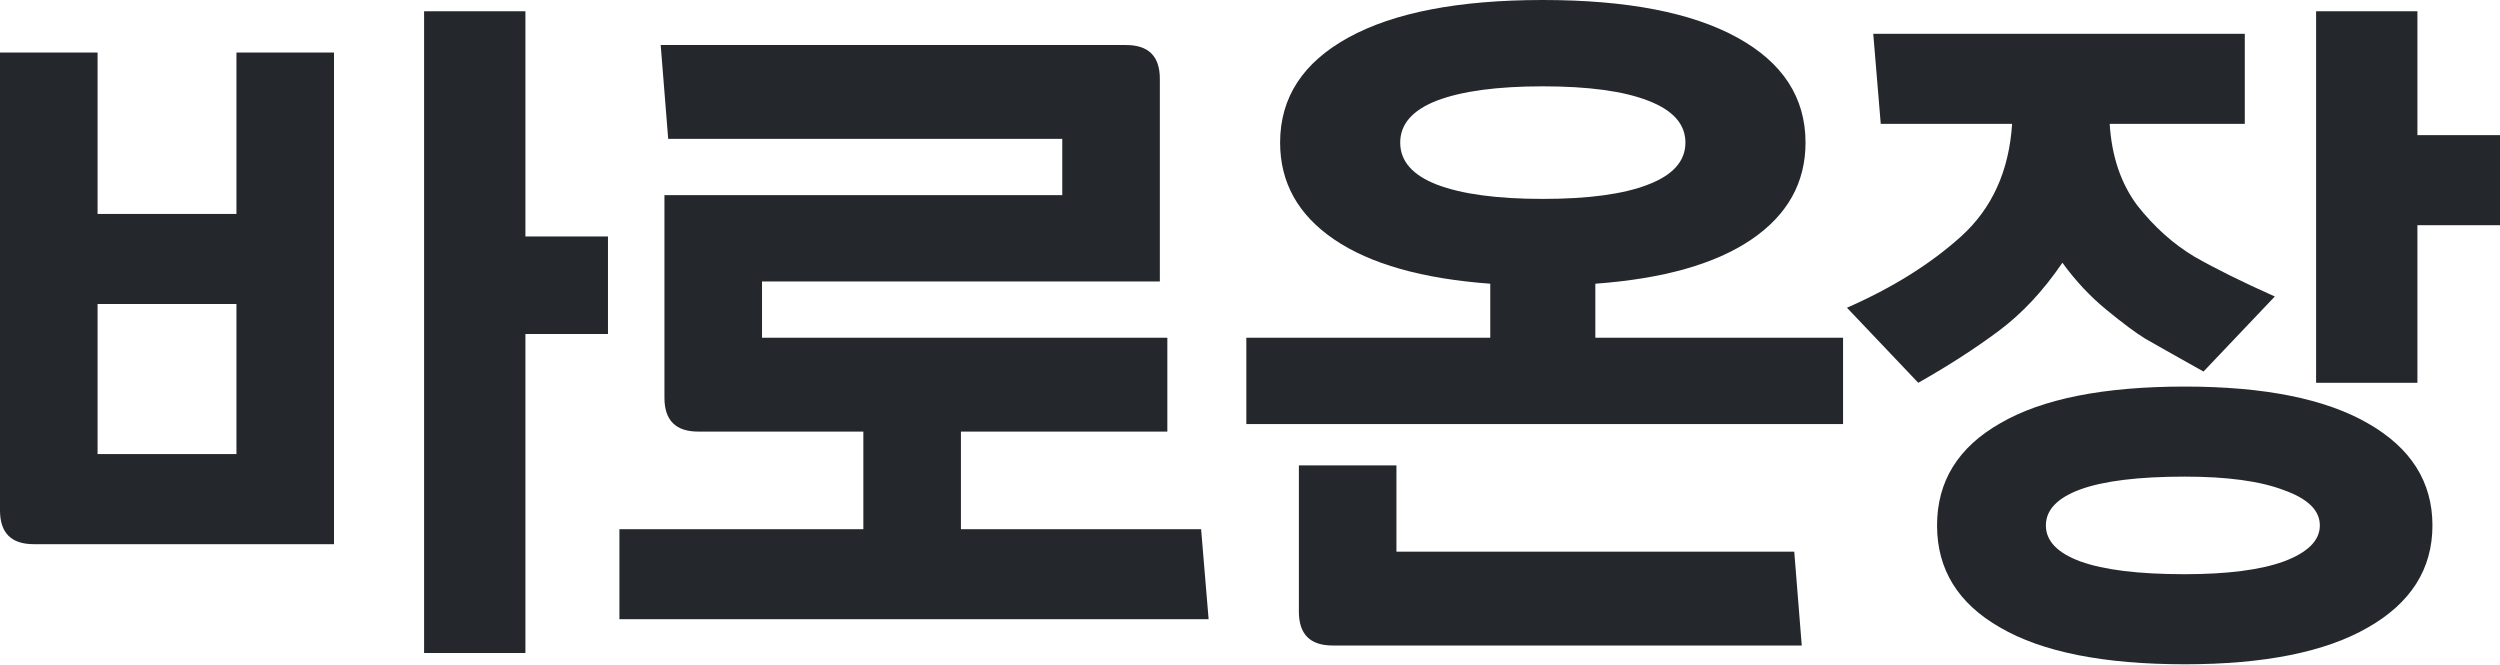
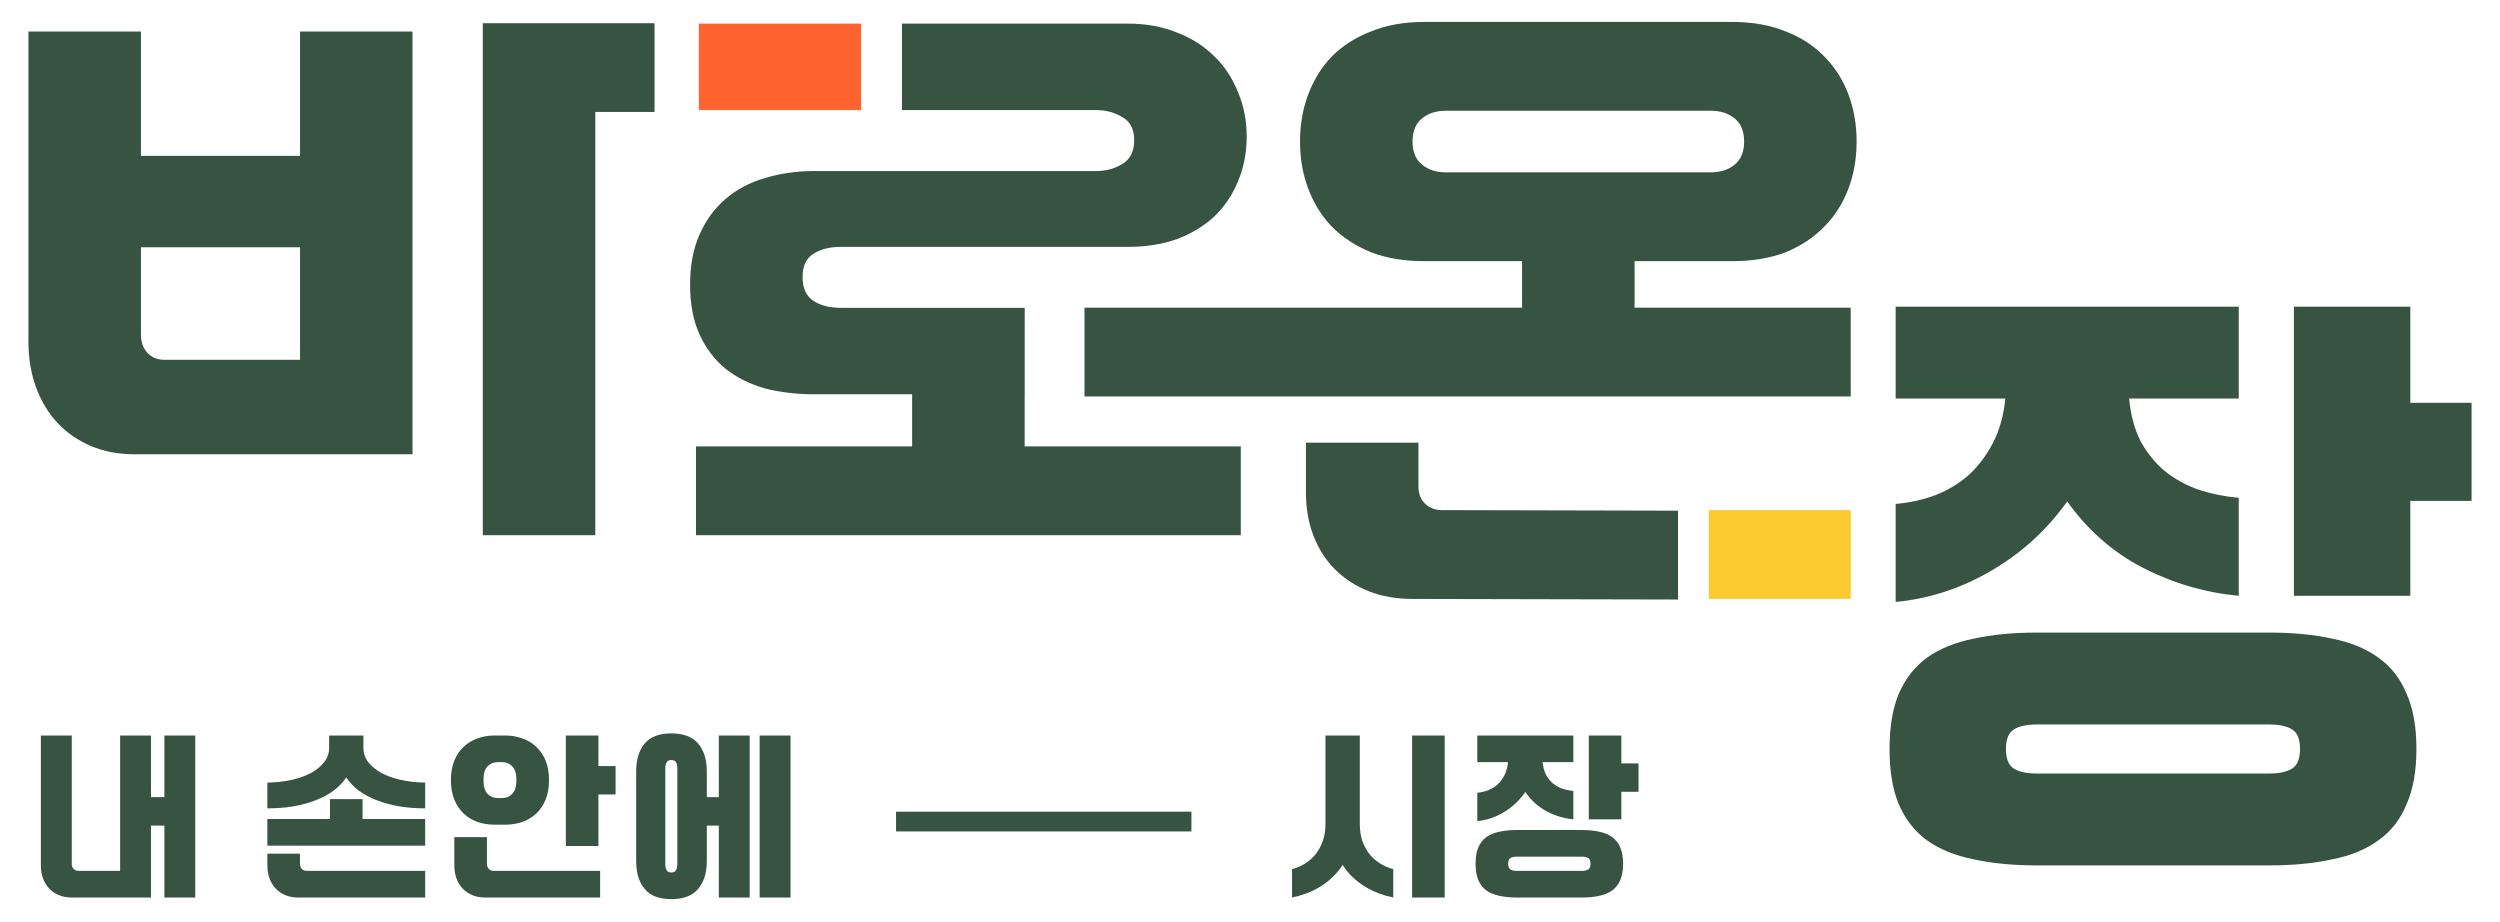
- <svg xmlns="http://www.w3.org/2000/svg" preserveAspectRatio="none" overflow="visible" style="display: block;" width="107.323" height="28.517" viewBox="0 0 107.323 28.517" fill="none">
-   <g id="ë°ë¡ì¨ì¥">
-     <path id="Vector" d="M79.289 13.211C81.244 12.352 82.877 11.332 84.187 10.15C85.519 8.947 86.249 7.336 86.378 5.317H80.739L80.417 1.45H96.367V5.317H90.567C90.653 6.713 91.05 7.884 91.759 8.829C92.49 9.753 93.306 10.483 94.208 11.02C95.11 11.536 96.26 12.105 97.656 12.728L94.595 15.95C93.328 15.241 92.49 14.768 92.082 14.532C91.695 14.296 91.147 13.888 90.438 13.308C89.729 12.728 89.096 12.051 88.537 11.278C87.721 12.481 86.808 13.458 85.798 14.21C84.789 14.962 83.639 15.703 82.35 16.433L79.289 13.211ZM103.778 0.483V5.8H107.323V9.667H103.778V16.433H99.428V0.483H103.778ZM93.789 28.517C90.309 28.517 87.667 27.99 85.863 26.938C84.058 25.907 83.156 24.446 83.156 22.556C83.156 20.665 84.058 19.204 85.863 18.173C87.667 17.121 90.309 16.595 93.789 16.595C97.205 16.595 99.826 17.121 101.652 18.173C103.499 19.226 104.423 20.687 104.423 22.556C104.423 24.424 103.499 25.885 101.652 26.938C99.826 27.99 97.205 28.517 93.789 28.517ZM93.789 24.65C95.615 24.65 97.033 24.467 98.043 24.102C99.074 23.716 99.589 23.2 99.589 22.556C99.589 21.911 99.074 21.406 98.043 21.041C97.033 20.654 95.615 20.461 93.789 20.461C91.813 20.461 90.32 20.644 89.31 21.009C88.322 21.374 87.828 21.89 87.828 22.556C87.828 23.221 88.322 23.737 89.31 24.102C90.32 24.467 91.813 24.65 93.789 24.65Z" fill="#24272C" />
-     <path id="Vector_2" d="M66.232 8.539C68.187 8.539 69.69 8.335 70.743 7.927C71.817 7.519 72.354 6.917 72.354 6.122C72.354 5.327 71.817 4.726 70.743 4.318C69.69 3.91 68.187 3.706 66.232 3.706C64.277 3.706 62.763 3.91 61.688 4.318C60.636 4.726 60.11 5.327 60.11 6.122C60.11 6.917 60.636 7.519 61.688 7.927C62.763 8.335 64.277 8.539 66.232 8.539ZM63.976 14.5V12.18C61.055 11.965 58.821 11.332 57.274 10.279C55.727 9.226 54.954 7.841 54.954 6.122C54.954 4.189 55.931 2.685 57.886 1.611C59.841 0.537 62.623 2.38419e-05 66.232 2.38419e-05C69.841 2.38419e-05 72.623 0.537 74.577 1.611C76.532 2.685 77.51 4.189 77.51 6.122C77.51 7.841 76.736 9.226 75.19 10.279C73.643 11.332 71.409 11.965 68.487 12.18V14.5H79.121V18.206H53.504V14.5H63.976ZM59.948 19.978V23.683H77.026L77.348 27.711H57.21C56.243 27.711 55.76 27.228 55.76 26.261V19.978H59.948Z" fill="#24272C" />
-     <path id="Vector_3" d="M45.602 8.378V5.961H28.685L28.363 1.933H48.341C49.308 1.933 49.791 2.417 49.791 3.383V12.083H32.713V14.5H50.113V18.528H41.252V22.717H51.563L51.885 26.583H26.591V22.717H37.063V18.528H29.974C29.008 18.528 28.524 18.044 28.524 17.078V8.378H45.602Z" fill="#24272C" />
-     <path id="Vector_4" d="M4.189 2.256V9.183H10.15V2.256H14.339V23.361H1.45C0.483 23.361 3.09944e-06 22.878 3.09944e-06 21.911V2.256H4.189ZM10.15 19.494V13.05H4.189V19.494H10.15ZM22.556 0.483V10.15H26.1V14.339H22.556V28.033H18.206V0.483H22.556Z" fill="#24272C" />
-   </g>
+ <svg xmlns="http://www.w3.org/2000/svg" width="114" height="42" viewBox="0 0 114 42" fill="none">
+   <path d="M86.163 34.154C86.163 33.148 86.302 32.31 86.582 31.64C86.88 30.951 87.308 30.401 87.867 29.992C88.444 29.582 89.152 29.293 89.99 29.125C90.828 28.939 91.788 28.846 92.868 28.846L103.484 28.846C104.565 28.846 105.524 28.939 106.362 29.125C107.2 29.293 107.898 29.582 108.457 29.992C109.035 30.401 109.463 30.951 109.742 31.64C110.04 32.31 110.189 33.148 110.189 34.154C110.189 35.16 110.04 35.998 109.742 36.669C109.463 37.358 109.035 37.907 108.457 38.317C107.898 38.727 107.2 39.016 106.362 39.183C105.524 39.369 104.565 39.462 103.484 39.462H92.868C91.788 39.462 90.828 39.369 89.99 39.183C89.152 39.016 88.444 38.727 87.867 38.317C87.308 37.907 86.88 37.358 86.582 36.669C86.302 35.998 86.163 35.16 86.163 34.154ZM104.602 13.983H109.91V18.369H112.704V22.84H109.91V27.17H104.602V13.983ZM103.484 35.272C103.931 35.272 104.276 35.197 104.518 35.048C104.76 34.899 104.881 34.601 104.881 34.154C104.881 33.707 104.76 33.409 104.518 33.26C104.276 33.111 103.931 33.037 103.484 33.037H92.868C92.421 33.037 92.076 33.111 91.834 33.26C91.592 33.409 91.471 33.707 91.471 34.154C91.471 34.601 91.592 34.899 91.834 35.048C92.076 35.197 92.421 35.272 92.868 35.272H103.484Z" fill="#375342" />
+   <path d="M97.087 18.174L102.087 18.174V13.983L86.442 13.983V18.174H91.443C91.369 18.938 91.182 19.608 90.884 20.185C90.586 20.763 90.214 21.256 89.767 21.666C89.32 22.057 88.808 22.364 88.23 22.588C87.671 22.793 87.076 22.923 86.442 22.979V27.449C87.988 27.3 89.441 26.825 90.8 26.024C92.179 25.224 93.334 24.171 94.265 22.867C95.196 24.171 96.341 25.177 97.701 25.885C99.079 26.593 100.541 27.021 102.087 27.17V22.7C101.454 22.644 100.849 22.523 100.271 22.337C99.694 22.132 99.182 21.852 98.735 21.498C98.288 21.126 97.915 20.67 97.617 20.13C97.338 19.589 97.161 18.938 97.087 18.174Z" fill="#375342" />
+   <path d="M76.518 23.287V27.338L64.411 27.311C63.673 27.311 63.007 27.195 62.413 26.96C61.819 26.727 61.306 26.393 60.874 25.961C60.46 25.547 60.136 25.043 59.902 24.449C59.668 23.855 59.551 23.189 59.551 22.451V20.185H64.681V22.181C64.681 22.505 64.78 22.766 64.978 22.964C65.176 23.162 65.437 23.261 65.761 23.261L76.518 23.287Z" fill="#375342" />
+   <path d="M84.392 23.261V27.311L77.919 27.311V23.261L84.392 23.261Z" fill="#FBC930" />
+   <path d="M84.392 18.08L49.453 18.08V14.03L69.406 14.03V11.909L64.951 11.909C64.033 11.909 63.223 11.774 62.521 11.504C61.819 11.216 61.225 10.829 60.739 10.343C60.271 9.857 59.911 9.281 59.659 8.615C59.407 7.949 59.281 7.228 59.281 6.454C59.281 5.68 59.407 4.96 59.659 4.294C59.911 3.628 60.271 3.052 60.739 2.566C61.225 2.08 61.819 1.702 62.521 1.432C63.223 1.144 64.033 1 64.951 1L78.992 1C79.91 1 80.72 1.144 81.422 1.432C82.124 1.702 82.709 2.08 83.177 2.566C83.663 3.052 84.032 3.628 84.284 4.294C84.536 4.96 84.662 5.68 84.662 6.454C84.662 7.228 84.536 7.949 84.284 8.615C84.032 9.281 83.663 9.857 83.177 10.343C82.709 10.829 82.124 11.216 81.422 11.504C80.72 11.774 79.91 11.909 78.992 11.909L74.537 11.909V14.03L84.392 14.03V18.08ZM78.02 7.859C78.452 7.859 78.812 7.742 79.1 7.508C79.388 7.273 79.532 6.922 79.532 6.454C79.532 5.986 79.388 5.635 79.1 5.401C78.812 5.167 78.452 5.05 78.02 5.05L65.923 5.05C65.491 5.05 65.131 5.167 64.843 5.401C64.555 5.635 64.411 5.986 64.411 6.454C64.411 6.922 64.555 7.273 64.843 7.508C65.131 7.742 65.491 7.859 65.923 7.859L78.02 7.859Z" fill="#375342" />
+   <path d="M56.58 24.405L31.738 24.405V20.355H41.593V17.98H37.138C36.328 17.98 35.572 17.89 34.87 17.71C34.186 17.512 33.592 17.215 33.088 16.819C32.584 16.405 32.188 15.883 31.9 15.253C31.612 14.623 31.468 13.867 31.468 12.985C31.468 12.103 31.612 11.338 31.9 10.69C32.188 10.041 32.584 9.501 33.088 9.069C33.592 8.637 34.186 8.322 34.87 8.124C35.572 7.908 36.328 7.8 37.138 7.8L49.964 7.8C50.432 7.8 50.837 7.692 51.179 7.476C51.539 7.26 51.719 6.9 51.719 6.396C51.719 5.892 51.539 5.541 51.179 5.343C50.837 5.127 50.432 5.019 49.964 5.019L41.13 5.019V1.077L51.449 1.077C52.259 1.077 52.997 1.212 53.663 1.482C54.329 1.734 54.896 2.094 55.364 2.562C55.833 3.012 56.193 3.552 56.444 4.182C56.715 4.812 56.849 5.496 56.849 6.234C56.849 6.972 56.715 7.656 56.444 8.286C56.193 8.898 55.833 9.429 55.364 9.879C54.896 10.312 54.329 10.653 53.663 10.905C52.997 11.139 52.259 11.257 51.449 11.257L38.353 11.257C37.831 11.257 37.408 11.364 37.084 11.581C36.76 11.779 36.598 12.13 36.598 12.634C36.598 13.138 36.76 13.498 37.084 13.714C37.408 13.93 37.831 14.038 38.353 14.038H46.727V17.98H46.724V20.355H56.58V24.405Z" fill="#375342" />
+   <path d="M39.267 1.077V5.019L31.867 5.019V1.077L39.267 1.077Z" fill="#FF6430" />
+   <path d="M6.157 20.716C5.419 20.716 4.753 20.592 4.158 20.343C3.564 20.094 3.051 19.739 2.619 19.28C2.205 18.839 1.881 18.303 1.647 17.671C1.413 17.039 1.296 16.33 1.296 15.545L1.296 1.438L6.427 1.438L6.427 7.108L13.681 7.108L13.681 1.438L18.811 1.438L18.811 20.716L6.157 20.716ZM13.681 11.274L6.427 11.274L6.427 15.258C6.427 15.602 6.526 15.88 6.724 16.091C6.922 16.301 7.183 16.407 7.507 16.407H13.681V11.274Z" fill="#375342" />
+   <path d="M29.847 5.105V1.059L22.016 1.059V1.063L22.016 24.405H27.146L27.146 5.105H29.847Z" fill="#375342" />
+   <path d="M67.287 39.388C67.287 39.096 67.326 38.853 67.404 38.659C67.487 38.459 67.607 38.3 67.764 38.181C67.925 38.062 68.123 37.978 68.358 37.93C68.593 37.876 68.861 37.849 69.164 37.849H72.136C72.438 37.849 72.707 37.876 72.941 37.93C73.176 37.978 73.371 38.062 73.528 38.181C73.689 38.3 73.809 38.459 73.888 38.659C73.971 38.853 74.013 39.096 74.013 39.388C74.013 39.679 73.971 39.922 73.888 40.117C73.809 40.317 73.689 40.476 73.528 40.595C73.371 40.714 73.176 40.797 72.941 40.846C72.707 40.9 72.438 40.927 72.136 40.927H69.164C68.861 40.927 68.593 40.9 68.358 40.846C68.123 40.797 67.925 40.714 67.764 40.595C67.607 40.476 67.487 40.317 67.404 40.117C67.326 39.922 67.287 39.679 67.287 39.388ZM71.745 34.754H70.345C70.365 34.976 70.415 35.165 70.493 35.321C70.577 35.478 70.681 35.61 70.806 35.718C70.931 35.821 71.075 35.902 71.236 35.961C71.398 36.015 71.567 36.05 71.745 36.067V37.363C71.312 37.32 70.903 37.195 70.517 36.99C70.136 36.785 69.815 36.493 69.555 36.115C69.294 36.493 68.971 36.798 68.585 37.031C68.204 37.263 67.797 37.401 67.365 37.444V36.148C67.542 36.132 67.709 36.094 67.865 36.034C68.027 35.969 68.17 35.88 68.295 35.767C68.421 35.648 68.525 35.505 68.608 35.338C68.692 35.17 68.744 34.976 68.765 34.754H67.365V33.539H71.745V34.754ZM72.448 33.539H73.934V34.811H74.717V36.107H73.934V37.363H72.448V33.539ZM72.136 39.712C72.261 39.712 72.357 39.69 72.425 39.647C72.493 39.604 72.527 39.517 72.527 39.388C72.527 39.258 72.493 39.172 72.425 39.129C72.357 39.086 72.261 39.064 72.136 39.064H69.164C69.038 39.064 68.942 39.086 68.874 39.129C68.806 39.172 68.772 39.258 68.772 39.388C68.772 39.517 68.806 39.604 68.874 39.647C68.942 39.69 69.038 39.712 69.164 39.712H72.136Z" fill="#375342" />
+   <path d="M64.392 33.539H65.878V40.927H64.392V33.539ZM60.443 33.539H62.007V37.565C62.007 37.868 62.049 38.138 62.132 38.375C62.221 38.608 62.335 38.81 62.476 38.983C62.622 39.15 62.786 39.288 62.969 39.396C63.151 39.504 63.339 39.582 63.532 39.631V40.927C63.318 40.884 63.102 40.822 62.883 40.741C62.664 40.66 62.453 40.557 62.249 40.433C62.046 40.309 61.856 40.163 61.678 39.995C61.506 39.833 61.355 39.647 61.225 39.437C61.094 39.647 60.941 39.833 60.763 39.995C60.591 40.163 60.404 40.309 60.2 40.433C59.997 40.557 59.786 40.66 59.567 40.741C59.348 40.822 59.131 40.884 58.917 40.927V39.631C59.11 39.582 59.298 39.504 59.481 39.396C59.663 39.288 59.825 39.15 59.965 38.983C60.111 38.81 60.226 38.608 60.31 38.375C60.398 38.138 60.443 37.868 60.443 37.565V33.539Z" fill="#375342" />
+   <path d="M32.778 37.646H32.231V39.258C32.231 39.798 32.1 40.222 31.84 40.53C31.579 40.843 31.17 41 30.612 41C30.054 41 29.647 40.843 29.392 40.53C29.136 40.222 29.009 39.798 29.009 39.258V35.184C29.009 34.644 29.136 34.22 29.392 33.912C29.647 33.599 30.054 33.442 30.612 33.442C31.17 33.442 31.579 33.599 31.84 33.912C32.1 34.22 32.231 34.644 32.231 35.184V36.35H32.778V33.539H34.186V40.927H32.778V37.646ZM34.64 33.539H36.048V40.927H34.64V33.539ZM30.338 39.42C30.338 39.512 30.356 39.596 30.393 39.672C30.429 39.747 30.502 39.785 30.612 39.785C30.721 39.785 30.794 39.747 30.831 39.672C30.867 39.596 30.886 39.512 30.886 39.42V35.022C30.886 34.93 30.867 34.846 30.831 34.771C30.794 34.695 30.721 34.657 30.612 34.657C30.502 34.657 30.429 34.695 30.393 34.771C30.356 34.846 30.338 34.93 30.338 35.022V39.42Z" fill="#375342" />
+   <path d="M22.556 37.606C22.279 37.606 22.021 37.565 21.781 37.484C21.541 37.398 21.33 37.271 21.148 37.104C20.965 36.931 20.822 36.718 20.718 36.464C20.613 36.21 20.561 35.913 20.561 35.573C20.561 35.232 20.613 34.935 20.718 34.681C20.822 34.428 20.965 34.217 21.148 34.05C21.33 33.877 21.541 33.75 21.781 33.669C22.021 33.583 22.279 33.539 22.556 33.539H23.041C23.312 33.539 23.567 33.583 23.807 33.669C24.052 33.75 24.266 33.877 24.448 34.05C24.631 34.217 24.774 34.428 24.879 34.681C24.983 34.935 25.035 35.232 25.035 35.573C25.035 35.913 24.983 36.21 24.879 36.464C24.774 36.718 24.631 36.931 24.448 37.104C24.266 37.271 24.052 37.398 23.807 37.484C23.567 37.565 23.312 37.606 23.041 37.606H22.556ZM27.366 40.927H22.125C21.912 40.927 21.719 40.892 21.547 40.822C21.375 40.752 21.226 40.652 21.101 40.522C20.981 40.398 20.887 40.247 20.819 40.068C20.752 39.89 20.718 39.69 20.718 39.469V38.173H22.204V39.388C22.204 39.485 22.232 39.563 22.29 39.623C22.347 39.682 22.423 39.712 22.517 39.712H27.366V40.927ZM25.802 33.539H27.288V34.933H28.07V36.229H27.288V38.578H25.802V33.539ZM22.047 35.573C22.047 35.859 22.107 36.067 22.227 36.196C22.352 36.326 22.509 36.391 22.696 36.391H22.9C23.087 36.391 23.241 36.326 23.361 36.196C23.486 36.067 23.549 35.859 23.549 35.573C23.549 35.286 23.486 35.078 23.361 34.949C23.241 34.819 23.087 34.754 22.9 34.754H22.696C22.509 34.754 22.352 34.819 22.227 34.949C22.107 35.078 22.047 35.286 22.047 35.573Z" fill="#375342" />
+   <path d="M15.008 33.539H16.572V34.106C16.572 34.344 16.645 34.56 16.791 34.754C16.942 34.943 17.143 35.108 17.393 35.249C17.649 35.384 17.946 35.489 18.285 35.565C18.629 35.64 18.997 35.681 19.388 35.686V36.861C18.976 36.861 18.585 36.831 18.215 36.772C17.844 36.707 17.503 36.615 17.19 36.496C16.882 36.377 16.609 36.231 16.369 36.059C16.129 35.88 15.936 35.678 15.79 35.451C15.639 35.678 15.443 35.88 15.203 36.059C14.969 36.231 14.695 36.377 14.382 36.496C14.075 36.615 13.736 36.707 13.365 36.772C12.995 36.831 12.604 36.861 12.192 36.861V35.686C12.583 35.681 12.948 35.64 13.287 35.565C13.631 35.489 13.928 35.384 14.179 35.249C14.434 35.108 14.635 34.943 14.781 34.754C14.932 34.56 15.008 34.344 15.008 34.106V33.539ZM12.192 38.562V37.347H15.047V36.439H16.533V37.347H19.388V38.562H12.192ZM19.388 40.927H13.6C13.386 40.927 13.193 40.892 13.021 40.822C12.849 40.752 12.701 40.652 12.575 40.522C12.456 40.398 12.362 40.247 12.294 40.068C12.226 39.89 12.192 39.69 12.192 39.469V38.926H13.678V39.388C13.678 39.485 13.707 39.563 13.764 39.623C13.822 39.682 13.897 39.712 13.991 39.712H19.388V40.927Z" fill="#375342" />
+   <path d="M7.496 37.646H6.885V40.927H3.272C3.058 40.927 2.865 40.892 2.693 40.822C2.521 40.752 2.373 40.652 2.247 40.522C2.128 40.398 2.034 40.247 1.966 40.068C1.898 39.89 1.864 39.69 1.864 39.469V33.539H3.272V39.388C3.272 39.485 3.301 39.563 3.358 39.623C3.415 39.682 3.491 39.712 3.585 39.712H5.478V33.539H6.885V36.35H7.496V33.539H8.903V40.927H7.496V37.646Z" fill="#375342" />
+   <path d="M54.329 37.013V37.913H40.86V37.013H54.329Z" fill="#375342" />
</svg>
